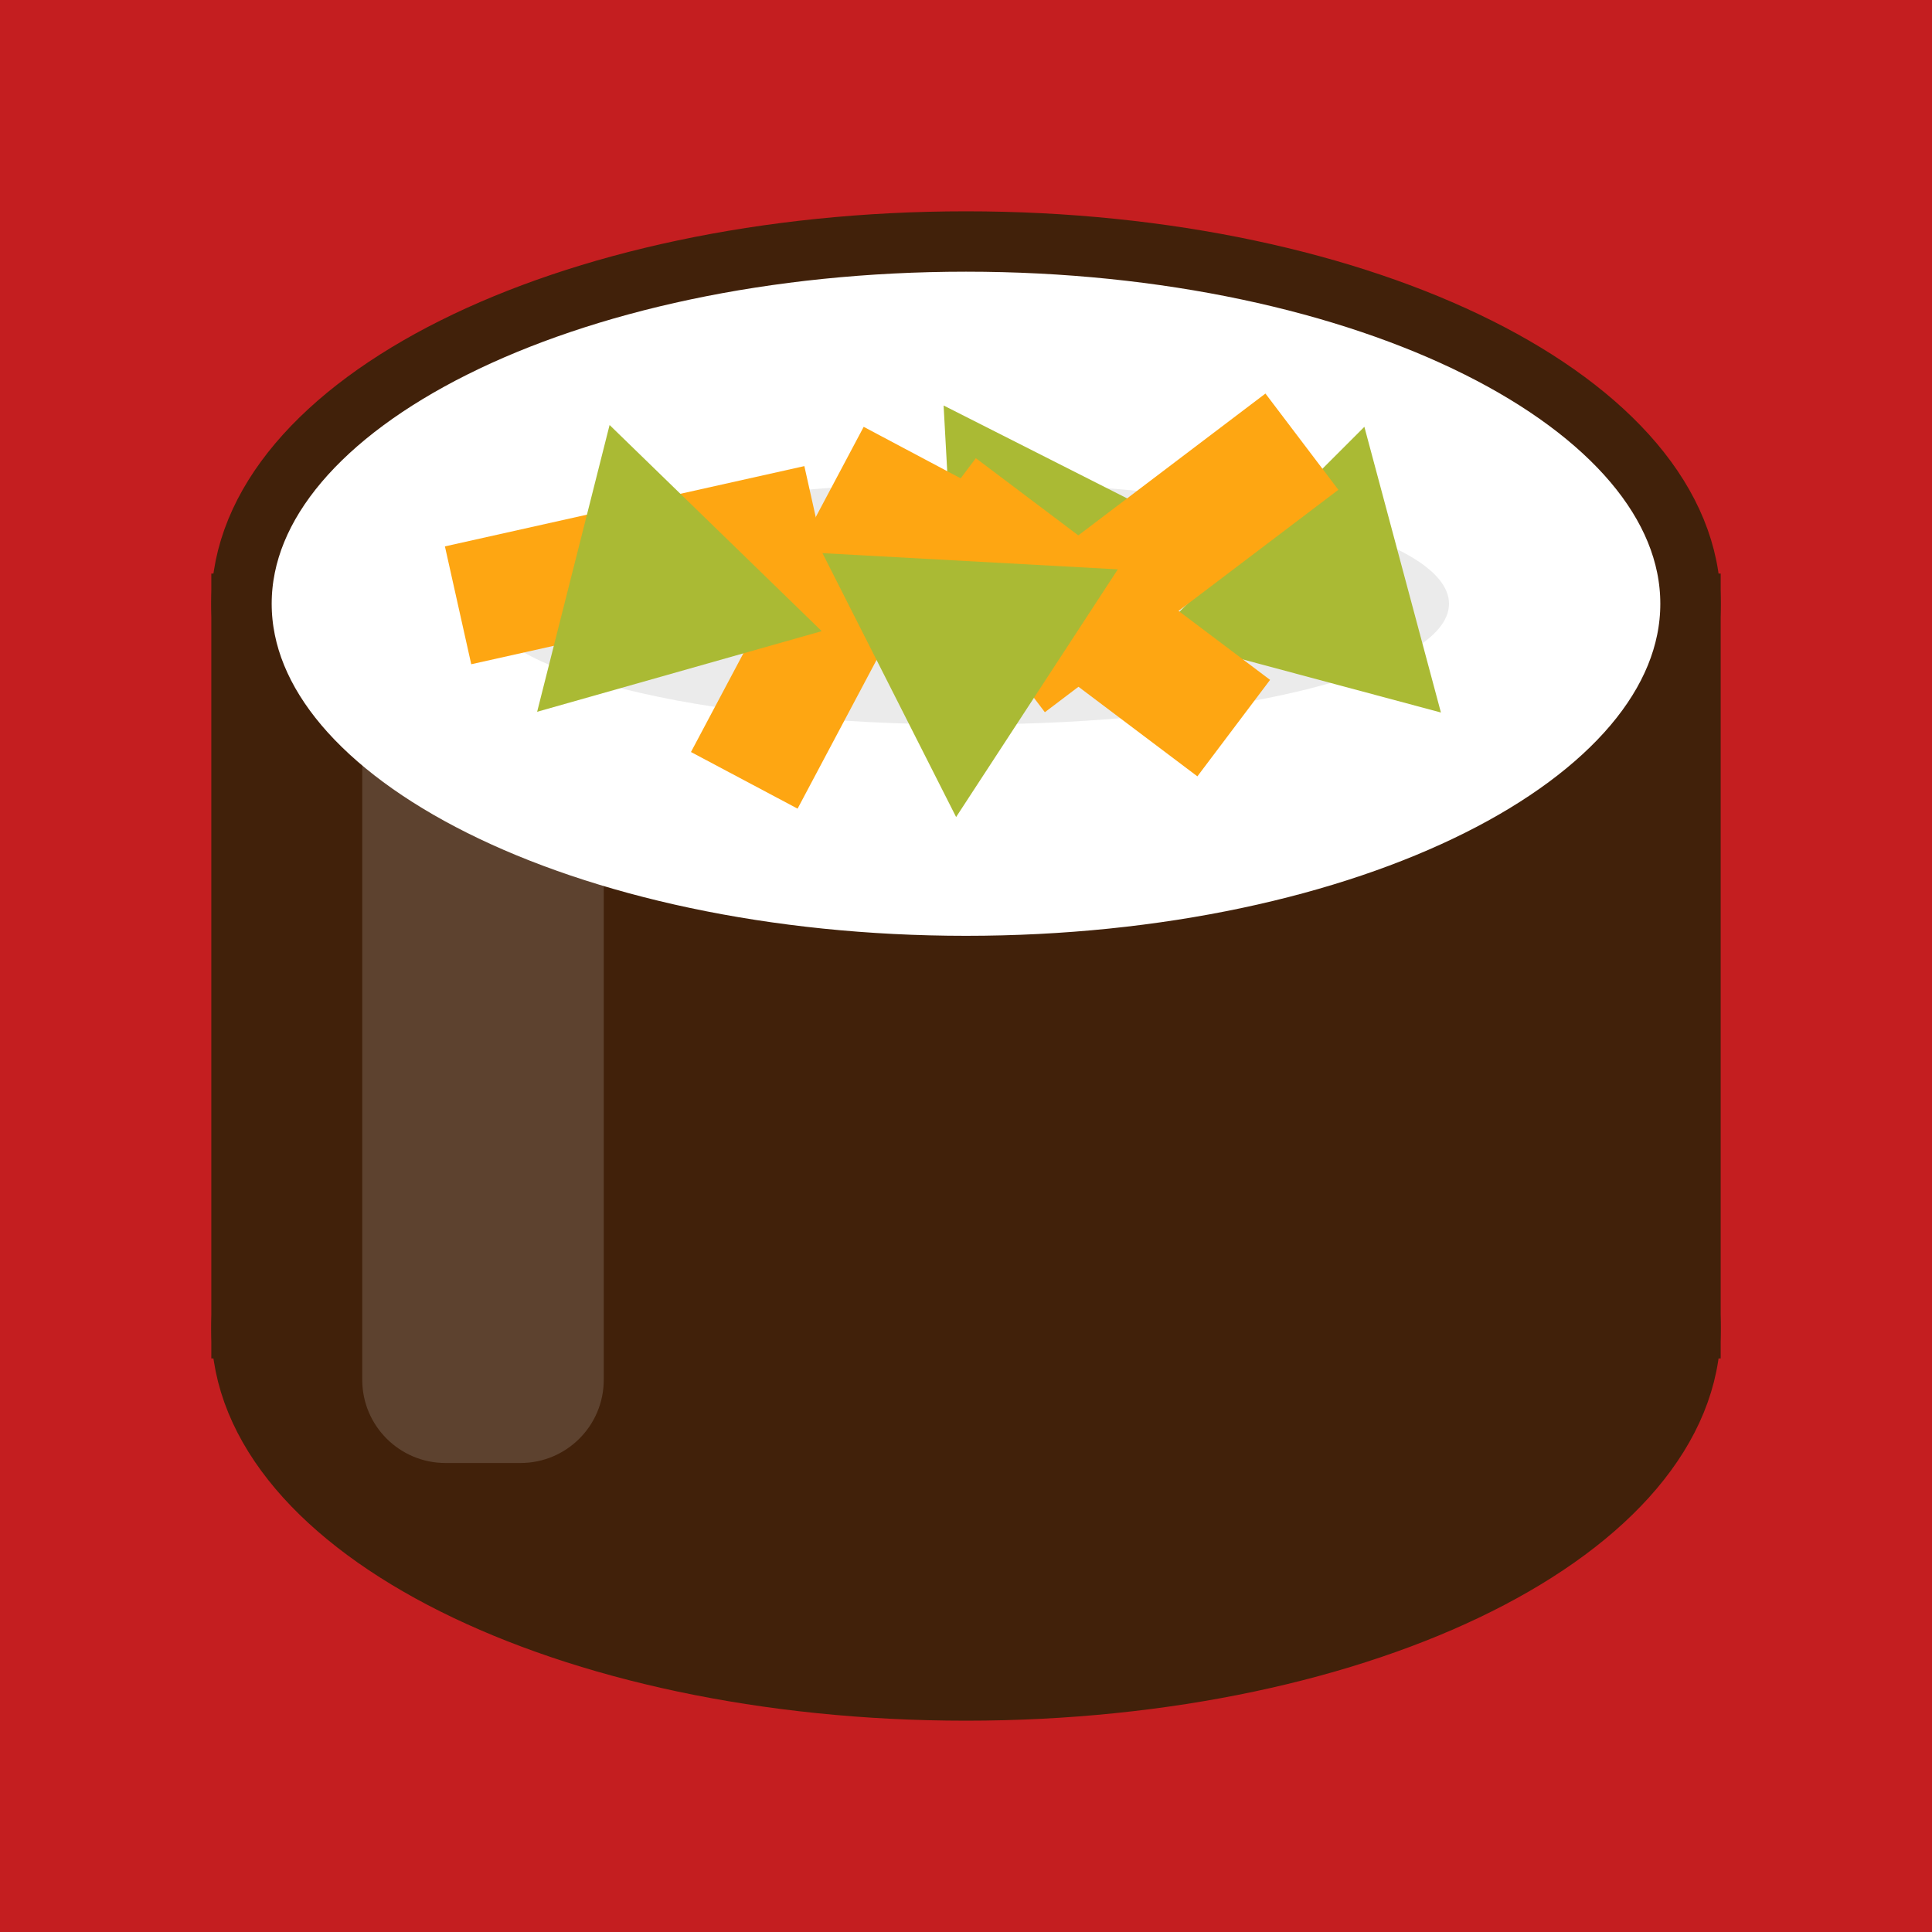
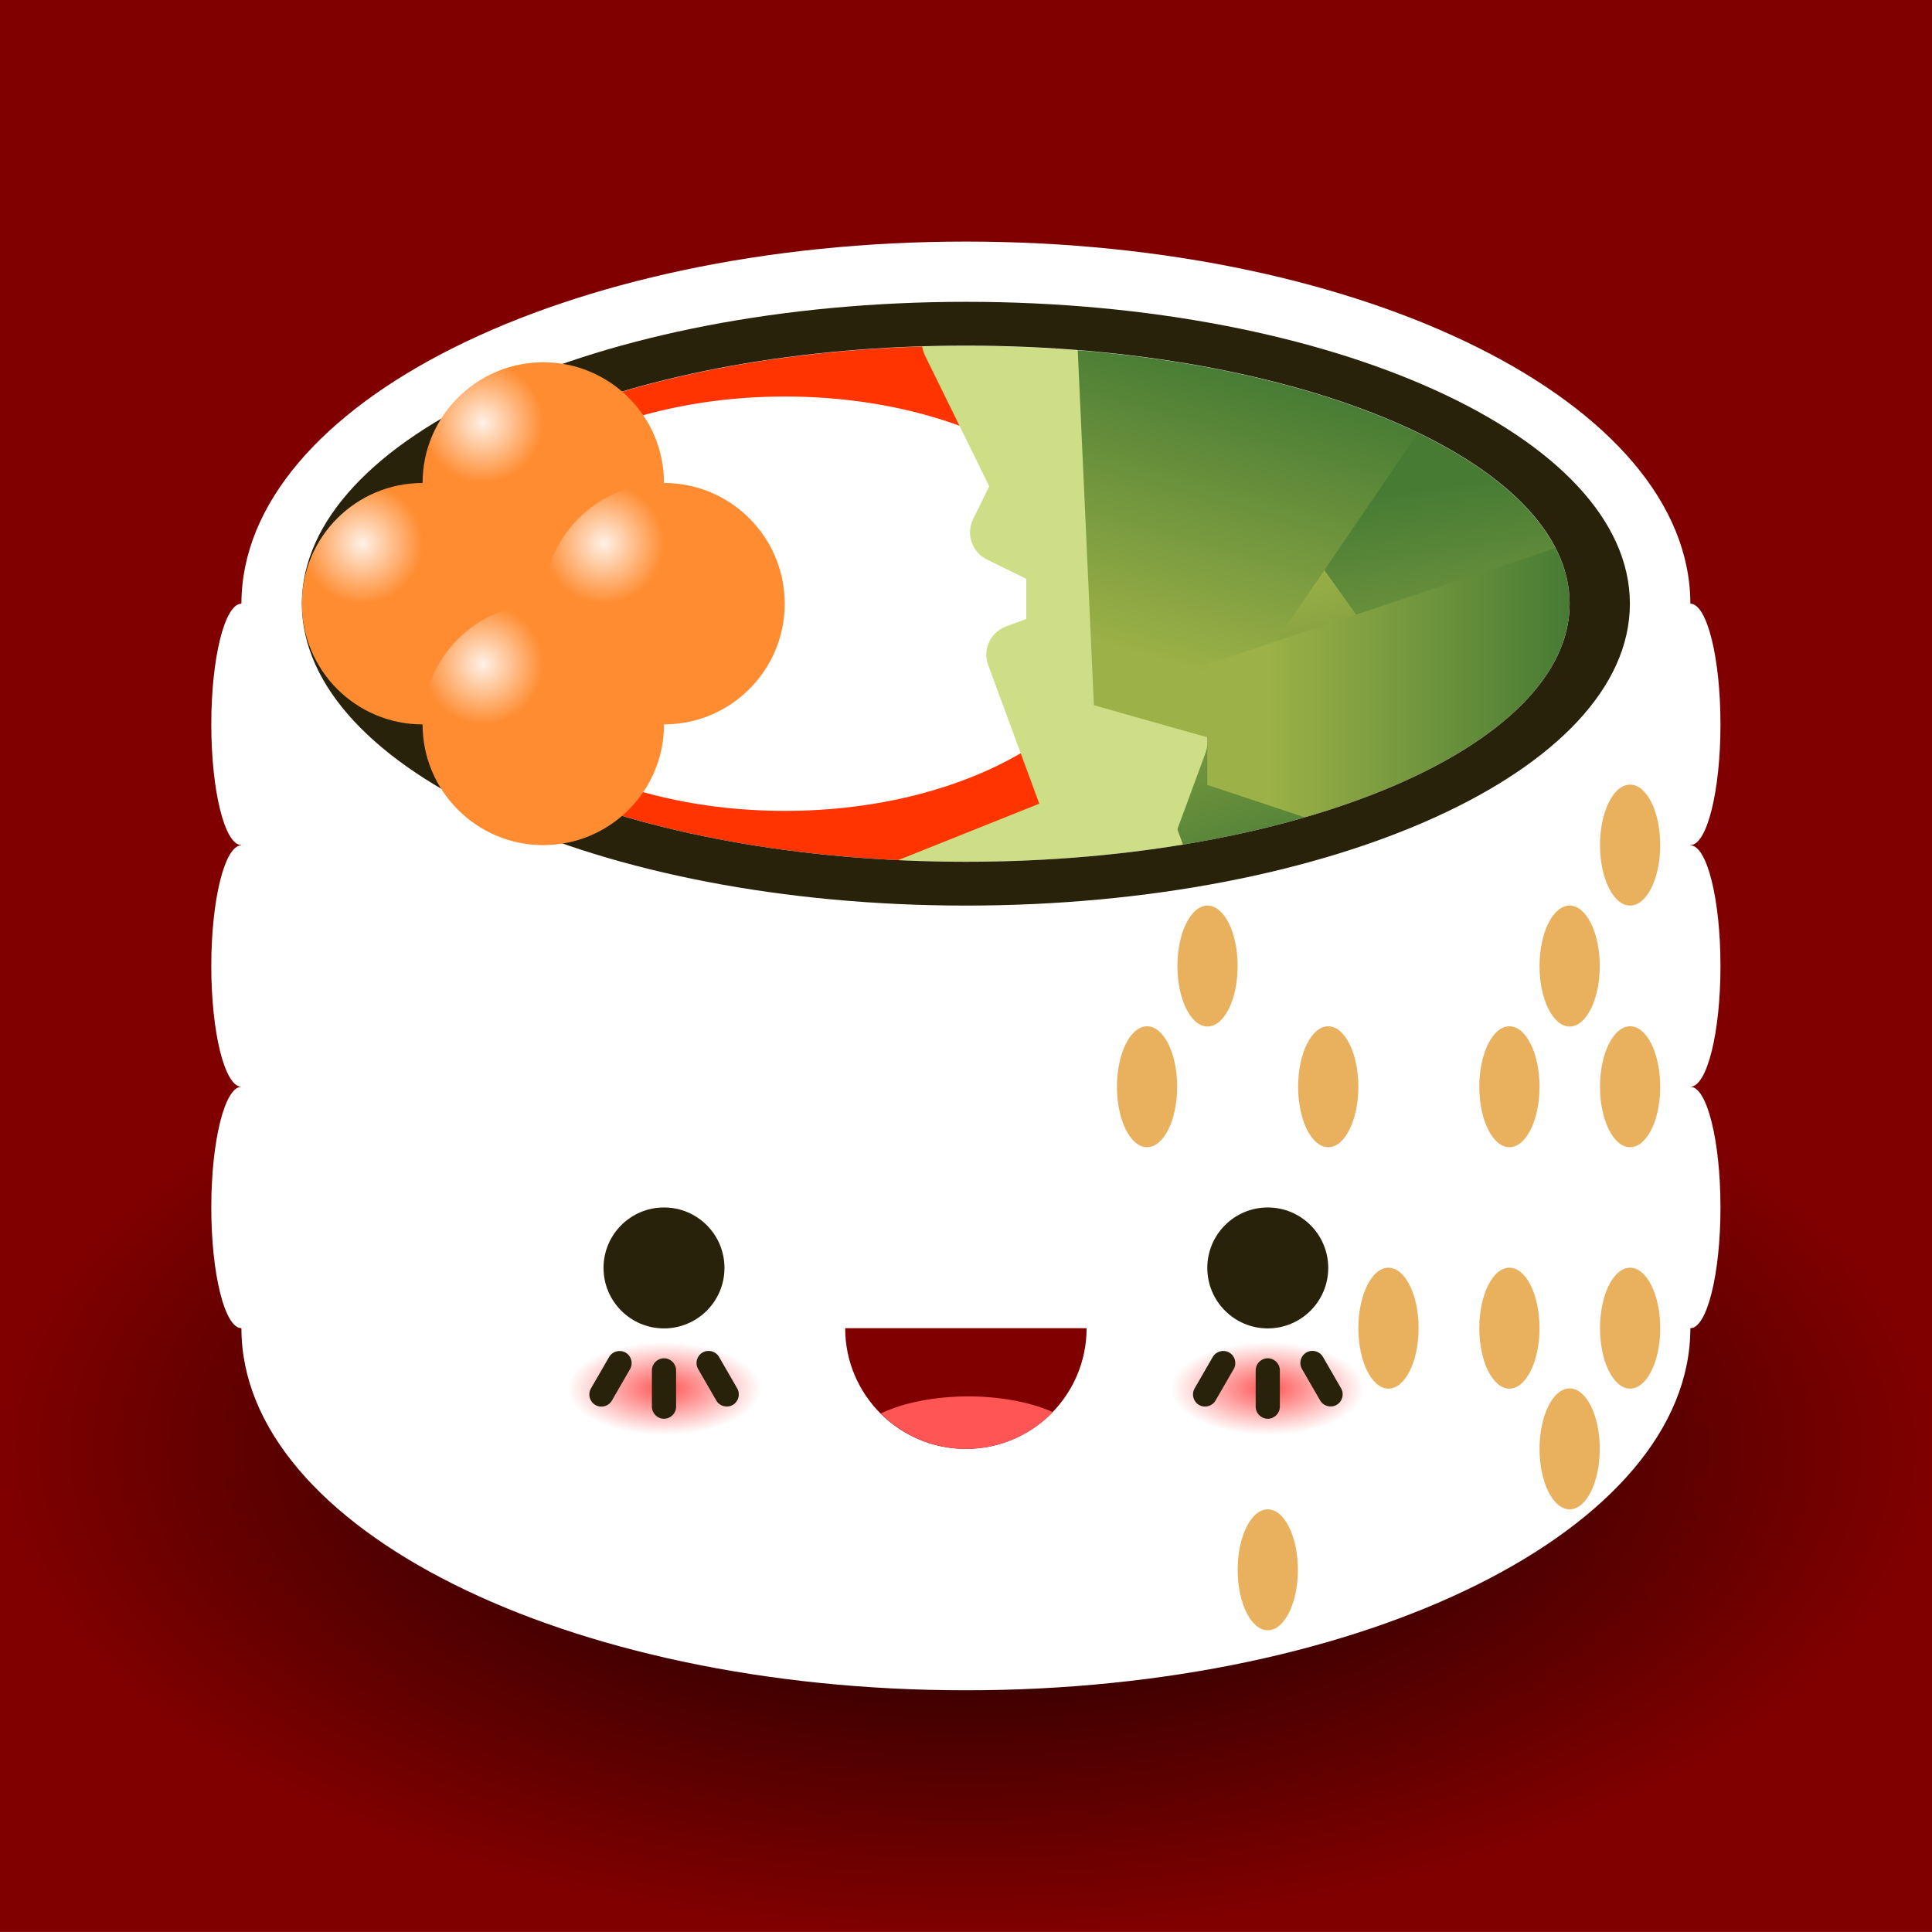
- <svg xmlns="http://www.w3.org/2000/svg" style="isolation:isolate" viewBox="0 0 128 128" width="128" height="128">
-   <defs>
-     <clipPath id="_clipPath_lnFNsTEQHsIG7TNsTrixsum1KS1cZoTE">
-       <rect width="128" height="128" />
-     </clipPath>
+ <svg xmlns="http://www.w3.org/2000/svg" xmlns:xlink="http://www.w3.org/1999/xlink" width="32" height="32" viewBox="0 0 8.467 8.467" version="1.1" id="svg8">
+   <defs id="defs2">
+     <linearGradient id="linearGradient5224">
+       <stop style="stop-color:#ff5555;stop-opacity:1;" offset="0" id="stop5220" />
+       <stop style="stop-color:#ff5555;stop-opacity:0;" offset="1" id="stop5222" />
+     </linearGradient>
+     <linearGradient id="linearGradient5127">
+       <stop style="stop-color:#000000;stop-opacity:1;" offset="0" id="stop5123" />
+       <stop style="stop-color:#000000;stop-opacity:0;" offset="1" id="stop5125" />
+     </linearGradient>
+     <linearGradient id="linearGradient5104">
+       <stop id="stop5100" offset="0" style="stop-color:#cdde87;stop-opacity:1;" />
+       <stop id="stop5102" offset="1" style="stop-color:#cdde87;stop-opacity:1" />
+     </linearGradient>
+     <linearGradient id="linearGradient5098">
+       <stop id="stop5094" offset="0" style="stop-color:#cdde87;stop-opacity:1;" />
+       <stop id="stop5096" offset="1" style="stop-color:#cdde87;stop-opacity:1" />
+     </linearGradient>
+     <linearGradient id="linearGradient5092">
+       <stop id="stop5088" offset="0" style="stop-color:#cdde87;stop-opacity:1;" />
+       <stop id="stop5090" offset="1" style="stop-color:#cdde87;stop-opacity:1" />
+     </linearGradient>
+     <linearGradient id="linearGradient5086">
+       <stop id="stop5082" offset="0" style="stop-color:#cdde87;stop-opacity:1;" />
+       <stop id="stop5084" offset="1" style="stop-color:#cdde87;stop-opacity:1" />
+     </linearGradient>
+     <linearGradient id="linearGradient5080">
+       <stop id="stop5076" offset="0" style="stop-color:#cdde87;stop-opacity:1;" />
+       <stop id="stop5078" offset="1" style="stop-color:#cdde87;stop-opacity:1" />
+     </linearGradient>
+     <linearGradient id="linearGradient5062">
+       <stop style="stop-color:#cdde87;stop-opacity:1;" offset="0" id="stop5058" />
+       <stop style="stop-color:#cdde87;stop-opacity:1" offset="1" id="stop5060" />
+     </linearGradient>
+     <linearGradient id="linearGradient4870">
+       <stop style="stop-color:#fff1e6;stop-opacity:1" offset="0" id="stop4866" />
+       <stop style="stop-color:#ff8c31;stop-opacity:1" offset="1" id="stop4868" />
+     </linearGradient>
+     <linearGradient id="linearGradient3737">
+       <stop style="stop-color:#477b34;stop-opacity:1" offset="0" id="stop3733" />
+       <stop style="stop-color:#9cb147;stop-opacity:1" offset="1" id="stop3735" />
+     </linearGradient>
+     <linearGradient xlink:href="#linearGradient3737" id="linearGradient4669" gradientUnits="userSpaceOnUse" gradientTransform="translate(-72.62036,-7.45859)" x1="-1.058" y1="289.592" x2="0" y2="289.592" />
+     <radialGradient xlink:href="#linearGradient4870" id="radialGradient4876" gradientUnits="userSpaceOnUse" gradientTransform="matrix(1.7670825e-5,-0.5000065,0.5000053,1.7670545e-5,-141.0932,291.9679)" cx="1.058" cy="286.417" fx="1.058" fy="286.417" r="0.529" />
+     <linearGradient xlink:href="#linearGradient3737" id="linearGradient4900" x1="5.821" y1="293.063" x2="4.498" y2="293.063" gradientUnits="userSpaceOnUse" gradientTransform="translate(1.05785,-1.32292)" />
+     <linearGradient xlink:href="#linearGradient3737" id="linearGradient4921" gradientUnits="userSpaceOnUse" gradientTransform="rotate(-98.25522,5.011823,291.6687)" x1="5.821" y1="293.063" x2="4.498" y2="293.063" />
+     <linearGradient xlink:href="#linearGradient3737" id="linearGradient4925" gradientUnits="userSpaceOnUse" gradientTransform="rotate(-74.16243,3.757423,291.8245)" x1="5.821" y1="293.063" x2="4.498" y2="293.063" />
+     <linearGradient xlink:href="#linearGradient3737" id="linearGradient4929" gradientUnits="userSpaceOnUse" gradientTransform="rotate(72.89144,6.281627,292.691)" x1="5.821" y1="293.063" x2="4.498" y2="293.063" />
+     <radialGradient xlink:href="#linearGradient4870" id="radialGradient4941" gradientUnits="userSpaceOnUse" gradientTransform="matrix(1.7670825e-5,-0.5000065,0.5000053,1.7670545e-5,-141.0932,290.9095)" cx="1.058" cy="286.417" fx="1.058" fy="286.417" r="0.529" />
+     <radialGradient xlink:href="#linearGradient4870" id="radialGradient4953" gradientUnits="userSpaceOnUse" gradientTransform="matrix(1.7670825e-5,-0.5000065,0.5000053,1.7670545e-5,-140.5641,291.4387)" cx="1.058" cy="286.417" fx="1.058" fy="286.417" r="0.529" />
+     <radialGradient xlink:href="#linearGradient4870" id="radialGradient4957" gradientUnits="userSpaceOnUse" gradientTransform="matrix(1.7670825e-5,-0.5000065,0.5000053,1.7670545e-5,-141.6224,291.4387)" cx="1.058" cy="286.417" fx="1.058" fy="286.417" r="0.529" />
+     <linearGradient xlink:href="#linearGradient5062" id="linearGradient5064" x1="275.256" y1="94.724" x2="275.241" y2="94.534" gradientUnits="userSpaceOnUse" gradientTransform="translate(-3.537524,8.843729)" />
+     <linearGradient xlink:href="#linearGradient5104" id="linearGradient5066" x1="141.034" y1="254.653" x2="141.15" y2="254.502" gradientUnits="userSpaceOnUse" gradientTransform="translate(-8.54879,4.200455)" />
+     <linearGradient xlink:href="#linearGradient5098" id="linearGradient5068" x1="14.278" y1="290.749" x2="14.449" y2="290.664" gradientUnits="userSpaceOnUse" gradientTransform="translate(-9.525001,-2.1149169e-5)" />
+     <linearGradient xlink:href="#linearGradient5092" id="linearGradient5070" x1="-87.134" y1="277.753" x2="-86.944" y2="277.732" gradientUnits="userSpaceOnUse" gradientTransform="translate(-8.937495,-3.293449)" />
+     <linearGradient xlink:href="#linearGradient5086" id="linearGradient5072" x1="113.942" y1="267.873" x2="114.073" y2="267.734" gradientUnits="userSpaceOnUse" gradientTransform="translate(-8.937351,3.293842)" />
+     <linearGradient xlink:href="#linearGradient5080" id="linearGradient5074" x1="-115.403" y1="267.247" x2="-115.212" y2="267.246" gradientUnits="userSpaceOnUse" gradientTransform="translate(-8.548789,-4.200458)" />
+     <filter style="color-interpolation-filters:sRGB;" id="filter5119">
+       <feGaussianBlur stdDeviation="8 13.03" result="blur" id="feGaussianBlur5117" />
+     </filter>
+     <radialGradient xlink:href="#linearGradient5127" id="radialGradient5129" cx="13.758" cy="294.883" fx="13.758" fy="294.883" r="4.233" gradientTransform="matrix(1,0,0,0.4999922,-9.525001,147.444)" gradientUnits="userSpaceOnUse" />
+     <radialGradient xlink:href="#linearGradient5224" id="radialGradient5226" cx="12.44" cy="294.623" fx="12.44" fy="294.623" r="0.285" gradientTransform="matrix(1.493428,0,0,0.7136424,-13.02177,84.36348)" gradientUnits="userSpaceOnUse" />
+     <radialGradient xlink:href="#linearGradient5224" id="radialGradient5236" gradientUnits="userSpaceOnUse" gradientTransform="matrix(1.493428,0,0,0.7136424,-15.6676,84.36348)" cx="12.44" cy="294.623" fx="12.44" fy="294.623" r="0.285" />
  </defs>
-   <g clip-path="url(#_clipPath_lnFNsTEQHsIG7TNsTrixsum1KS1cZoTE)">
-     <rect x="0" y="0" width="128" height="128" transform="matrix(1,0,0,1,0,0)" fill="rgb(196,30,32)" />
-     <ellipse vector-effect="non-scaling-stroke" cx="64" cy="88" rx="48" ry="24" fill="rgb(65,33,10)" stroke-width="4" stroke="rgb(65,33,10)" stroke-linejoin="miter" stroke-linecap="square" stroke-miterlimit="3" />
-     <rect x="16" y="40" width="96" height="48" transform="matrix(1,0,0,1,0,0)" fill="rgb(65,33,10)" vector-effect="non-scaling-stroke" stroke-width="4" stroke="rgb(65,33,10)" stroke-linejoin="miter" stroke-linecap="square" stroke-miterlimit="2" />
-     <ellipse vector-effect="non-scaling-stroke" cx="64" cy="40" rx="48" ry="24" fill="rgb(255,255,255)" stroke-width="4" stroke="rgb(65,33,10)" stroke-linejoin="miter" stroke-linecap="square" stroke-miterlimit="3" />
-     <path d="M 29.511 40.927 L 34.489 40.927 C 37.531 40.927 40 43.397 40 46.438 L 40 91.417 C 40 94.458 37.531 96.927 34.489 96.927 L 29.511 96.927 C 26.469 96.927 24 94.458 24 91.417 L 24 46.438 C 24 43.397 26.469 40.927 29.511 40.927 Z" style="stroke:none;fill:#FFFFFF;stroke-miterlimit:10;opacity:0.15;" />
-     <ellipse vector-effect="non-scaling-stroke" cx="64" cy="40" rx="32" ry="8" fill="rgb(235,235,235)" />
-     <polygon points="80,35.714,63.594,46.431,62.516,26.865" fill="rgb(170,186,52)" />
-     <polygon points="95.465,47.206,76.537,42.134,90.393,28.278" fill="rgb(170,186,52)" />
-     <rect x="30.042" y="33.464" width="24.399" height="8" transform="matrix(0.976,-0.218,0.218,0.976,-7.139,10.088)" fill="rgb(254,166,18)" />
-     <rect x="42.819" y="36.927" width="24.399" height="8" transform="matrix(-0.469,0.883,-0.883,-0.469,116.974,11.54)" fill="rgb(254,166,18)" />
-     <rect x="59.801" y="36.927" width="24.399" height="8" transform="matrix(-0.799,-0.602,0.602,-0.799,104.881,116.94)" fill="rgb(254,166,18)" />
-     <rect x="64.337" y="32.648" width="24.399" height="8" transform="matrix(-0.797,0.604,-0.604,-0.797,159.667,19.611)" fill="rgb(254,166,18)" />
-     <polygon points="74.058,37.721,63.345,54.13,54.491,36.648" fill="rgb(170,186,52)" />
-     <polygon points="54.441,41.815,35.587,47.157,40.387,28.158" fill="rgb(170,186,52)" />
+   <g id="layer1" transform="translate(0,-288.5333)">
+     <ellipse style="fill:#000000;stroke-width:0.324;filter:url(#filter5119)" ry="1.587" rx="3.175" cy="294.354" cx="4.233" id="ellipse5111" />
+     <rect y="288.533" x="9.8025509e-07" height="8.467" width="8.467" id="rect4762" style="opacity:1;fill:#800000;fill-opacity:1;stroke-width:0.265" />
+     <ellipse style="fill:url(#radialGradient5129);fill-opacity:1;stroke-width:0.432" ry="2.117" rx="4.233" cy="294.883" cx="4.233" id="ellipse5121" />
+     <ellipse style="opacity:1;fill:#28220b;fill-opacity:1;stroke:none;stroke-width:0.265" id="path5131" cx="4.233" cy="291.179" rx="2.91" ry="1.323" />
+     <ellipse ry="1.588" rx="2.117" cy="291.444" cx="3.704" id="ellipse4991" style="opacity:1;fill:#ff3400;fill-opacity:1;stroke:none;stroke-width:0.24" />
+     <ellipse style="opacity:1;fill:#ffffff;fill-opacity:1;stroke:none;stroke-width:0.152" id="ellipse4993" cx="3.44" cy="291.179" rx="1.493" ry="0.908" />
+     <rect style="opacity:1;fill:url(#linearGradient5074);fill-opacity:1;stroke:none;stroke-width:0.265" id="rect5050" width="0.529" height="1.323" x="-124.29" y="262.016" rx="0.132" ry="0.132" transform="rotate(-26.16725)" />
+     <path id="path4919" d="m 6.21,292.281 -0.752,-1.495 c 0.412,-0.287 0.818,-0.586 1.571,-0.228 l -0.296,1.647 z" style="fill:url(#linearGradient4921);fill-opacity:1;stroke:none;stroke-width:0.265px;stroke-linecap:butt;stroke-linejoin:miter;stroke-opacity:1" />
+     <path id="path4927" d="m 5.607,290.756 0.973,1.362 c -0.363,0.347 -0.718,0.705 -1.517,0.467 l 0.039,-1.673 z" style="fill:url(#linearGradient4929);fill-opacity:1;stroke:none;stroke-width:0.265px;stroke-linecap:butt;stroke-linejoin:miter;stroke-opacity:1" />
+     <rect style="opacity:1;fill:url(#linearGradient5072);fill-opacity:1;stroke:none;stroke-width:0.265" id="rect5040" width="0.529" height="1.323" x="105.347" y="271.868" rx="0.132" ry="0.132" transform="rotate(20.23126)" />
+     <rect transform="rotate(-20.22874)" ry="0.132" rx="0.132" y="274.837" x="-96.71" height="1.323" width="0.529" id="rect5042" style="opacity:1;fill:url(#linearGradient5070);fill-opacity:1;stroke:none;stroke-width:0.265" />
+     <rect style="opacity:1;fill:url(#linearGradient5068);fill-opacity:1;stroke:none;stroke-width:0.265" id="rect5044" width="0.529" height="1.323" x="4.497" y="290.385" rx="0.132" ry="0.132" transform="rotate(-1.2721868e-4)" />
+     <rect transform="rotate(26.16724)" ry="0.132" rx="0.132" y="257.932" x="132.072" height="1.323" width="0.529" id="rect5046" style="opacity:1;fill:url(#linearGradient5066);fill-opacity:1;stroke:none;stroke-width:0.265" />
+     <path style="fill:url(#linearGradient4925);fill-opacity:1;stroke:none;stroke-width:0.265px;stroke-linecap:butt;stroke-linejoin:miter;stroke-opacity:1" d="m 4.794,291.624 -0.076,-1.672 c 0.493,-0.094 0.985,-0.201 1.527,0.433 l -0.942,1.383 z" id="path4923" />
+     <rect style="opacity:1;fill:url(#linearGradient5064);fill-opacity:1;stroke:none;stroke-width:0.265" id="rect5048" width="0.529" height="1.323" x="272.858" y="104.015" rx="0.132" ry="0.132" transform="rotate(68.19841)" />
+     <path style="fill:url(#linearGradient4900);fill-opacity:1;stroke:none;stroke-width:0.265px;stroke-linecap:butt;stroke-linejoin:miter;stroke-opacity:1" d="m 5.291,291.444 1.587,-0.529 c 0.225,0.449 0.462,0.893 0,1.587 L 5.291,291.973 Z" id="path4892" />
+     <path style="fill:#ffffff;stroke-width:0.229" d="m 1.058,291.179 v 3.175 h 6.35 v -3.175 H 6.879 a 2.646,1.13 0 0 1 -2.646,1.131 2.646,1.13 0 0 1 -2.646,-1.131 z" id="rect4764" />
+     <path style="fill:#ffffff;stroke-width:0.324" d="m 4.233,289.592 a 3.175,1.588 0 0 0 -3.175,1.587 3.175,1.588 0 0 0 3.175,1.587 3.175,1.588 0 0 0 3.175,-1.587 3.175,1.588 0 0 0 -3.175,-1.587 z m 0,0.457 a 2.646,1.13 0 0 1 2.646,1.131 2.646,1.13 0 0 1 -2.646,1.131 2.646,1.13 0 0 1 -2.646,-1.131 2.646,1.13 0 0 1 2.646,-1.131 z" id="ellipse4766" />
+     <path style="opacity:1;fill:#28220b;fill-opacity:1;stroke-width:0.296" d="m 4.233,289.856 a 2.91,1.323 0 0 0 -2.91,1.323 2.91,1.323 0 0 0 2.91,1.323 2.91,1.323 0 0 0 2.91,-1.323 2.91,1.323 0 0 0 -2.91,-1.323 z m 0,0.192 a 2.646,1.13 0 0 1 2.646,1.131 2.646,1.13 0 0 1 -2.646,1.131 2.646,1.13 0 0 1 -2.646,-1.131 2.646,1.13 0 0 1 2.646,-1.131 z" id="ellipse4768" />
+     <ellipse ry="0.529" rx="0.132" cy="291.708" cx="1.058" id="ellipse4772" style="opacity:1;fill:#ffffff;fill-opacity:1;stroke-width:0.265" />
+     <ellipse style="opacity:1;fill:#ffffff;fill-opacity:1;stroke-width:0.265" id="ellipse4774" cx="7.408" cy="291.708" rx="0.132" ry="0.529" />
+     <ellipse id="ellipse4780" cx="4.233" cy="294.354" rx="3.175" ry="1.587" style="fill:#ffffff;stroke-width:0.324" />
+     <ellipse ry="0.203" rx="0.426" cy="294.619" cx="2.91" id="ellipse5228" style="opacity:1;fill:url(#radialGradient5236);fill-opacity:1;stroke:none;stroke-width:0.395" />
+     <ellipse style="opacity:1;fill:#ffffff;fill-opacity:1;stroke-width:0.265" id="ellipse4782" cx="1.058" cy="292.767" rx="0.132" ry="0.529" />
+     <ellipse ry="0.529" rx="0.132" cy="293.825" cx="1.058" id="ellipse4784" style="opacity:1;fill:#ffffff;fill-opacity:1;stroke-width:0.265" />
+     <ellipse ry="0.529" rx="0.132" cy="292.767" cx="7.408" id="ellipse4786" style="opacity:1;fill:#ffffff;fill-opacity:1;stroke-width:0.265" />
+     <ellipse style="opacity:1;fill:#ffffff;fill-opacity:1;stroke-width:0.265" id="ellipse4788" cx="7.408" cy="293.825" rx="0.132" ry="0.529" />
+     <ellipse ry="0.265" rx="0.132" cy="292.237" cx="7.144" id="ellipse4790" style="opacity:1;fill:#e9b15e;fill-opacity:1;stroke-width:0.265" />
+     <ellipse style="opacity:1;fill:#e9b15e;fill-opacity:1;stroke-width:0.265" id="ellipse4792" cx="6.879" cy="292.767" rx="0.132" ry="0.265" />
+     <ellipse ry="0.265" rx="0.132" cy="293.296" cx="7.144" id="ellipse4794" style="opacity:1;fill:#e9b15e;fill-opacity:1;stroke-width:0.265" />
+     <ellipse ry="0.265" rx="0.132" cy="294.354" cx="7.144" id="ellipse4796" style="opacity:1;fill:#e9b15e;fill-opacity:1;stroke-width:0.265" />
+     <ellipse style="opacity:1;fill:#e9b15e;fill-opacity:1;stroke-width:0.265" id="ellipse4798" cx="6.879" cy="294.883" rx="0.132" ry="0.265" />
+     <ellipse style="opacity:1;fill:#e9b15e;fill-opacity:1;stroke-width:0.265" id="ellipse4800" cx="6.615" cy="293.296" rx="0.132" ry="0.265" />
+     <ellipse style="opacity:1;fill:#e9b15e;fill-opacity:1;stroke-width:0.265" id="ellipse4802" cx="6.615" cy="294.354" rx="0.132" ry="0.265" />
+     <ellipse style="opacity:1;fill:#e9b15e;fill-opacity:1;stroke-width:0.265" id="ellipse4804" cx="5.821" cy="293.296" rx="0.132" ry="0.265" />
+     <ellipse ry="0.265" rx="0.132" cy="294.354" cx="6.085" id="ellipse4806" style="opacity:1;fill:#e9b15e;fill-opacity:1;stroke-width:0.265" />
+     <ellipse ry="0.265" rx="0.132" cy="292.767" cx="5.292" id="ellipse4810" style="opacity:1;fill:#e9b15e;fill-opacity:1;stroke-width:0.265" />
+     <ellipse style="opacity:1;fill:#e9b15e;fill-opacity:1;stroke-width:0.265" id="ellipse4812" cx="5.027" cy="293.296" rx="0.132" ry="0.265" />
+     <ellipse ry="0.265" rx="0.132" cy="295.413" cx="5.556" id="ellipse4816" style="opacity:1;fill:#e9b15e;fill-opacity:1;stroke-width:0.265" />
+     <path id="path4818" d="m 3.704,294.354 a 0.529,0.529 0 0 0 0.529,0.529 0.529,0.529 0 0 0 0.529,-0.529 z" style="opacity:1;fill:#800000;fill-opacity:1;stroke-width:0.265" />
+     <circle r="0.265" cy="294.09" cx="2.91" id="circle4820" style="opacity:1;fill:#28220b;fill-opacity:1;stroke-width:0.265" />
+     <circle style="opacity:1;fill:#28220b;fill-opacity:1;stroke-width:0.265" id="circle4824" cx="5.556" cy="294.09" r="0.265" />
+     <circle r="0.529" cy="290.65" cx="2.381" id="circle4939" style="opacity:1;fill:url(#radialGradient4941);fill-opacity:1;stroke-width:0.265" />
+     <circle r="0.529" cy="291.179" cx="1.852" id="circle4955" style="opacity:1;fill:url(#radialGradient4957);fill-opacity:1;stroke-width:0.265" />
+     <circle style="opacity:1;fill:url(#radialGradient4953);fill-opacity:1;stroke-width:0.265" id="circle4951" cx="2.91" cy="291.179" r="0.529" />
+     <circle style="opacity:1;fill:url(#radialGradient4876);fill-opacity:1;stroke-width:0.265" id="path4864" cx="2.381" cy="291.708" r="0.529" />
+     <ellipse style="opacity:1;fill:url(#radialGradient5226);fill-opacity:1;stroke:none;stroke-width:0.395" id="path5146" cx="5.556" cy="294.619" rx="0.426" ry="0.203" />
+     <rect style="opacity:1;fill:#28220b;fill-opacity:1;stroke:none;stroke-width:0.265" id="rect5140" width="0.106" height="0.265" x="5.503" y="294.486" rx="0.053" ry="0.053" />
+     <rect ry="0.053" rx="0.053" y="252.317" x="151.843" height="0.265" width="0.106" id="rect5142" style="opacity:1;fill:#28220b;fill-opacity:1;stroke:none;stroke-width:0.265" transform="rotate(30)" />
+     <rect transform="matrix(-0.8660254,0.5,0.5,0.8660254,0,0)" style="opacity:1;fill:#28220b;fill-opacity:1;stroke:none;stroke-width:0.265" id="rect5144" width="0.106" height="0.265" x="142.219" y="257.873" rx="0.053" ry="0.053" />
+     <rect ry="0.053" rx="0.053" y="294.486" x="2.857" height="0.265" width="0.106" id="rect5230" style="opacity:1;fill:#28220b;fill-opacity:1;stroke:none;stroke-width:0.265" />
+     <rect transform="rotate(30)" style="opacity:1;fill:#28220b;fill-opacity:1;stroke:none;stroke-width:0.265" id="rect5232" width="0.106" height="0.265" x="149.552" y="253.64" rx="0.053" ry="0.053" />
+     <rect ry="0.053" rx="0.053" y="256.55" x="144.511" height="0.265" width="0.106" id="rect5234" style="opacity:1;fill:#28220b;fill-opacity:1;stroke:none;stroke-width:0.265" transform="matrix(-0.8660254,0.5,0.5,0.8660254,0,0)" />
+     <path style="opacity:1;fill:#ff5555;fill-opacity:1;stroke:none;stroke-width:0.265" d="m 4.243,294.653 a 0.52,0.23 0 0 0 -0.383,0.075 0.529,0.529 0 0 0 0.374,0.155 0.529,0.529 0 0 0 0.38,-0.161 0.52,0.23 0 0 0 -0.371,-0.069 z" id="path5238" />
  </g>
</svg>
